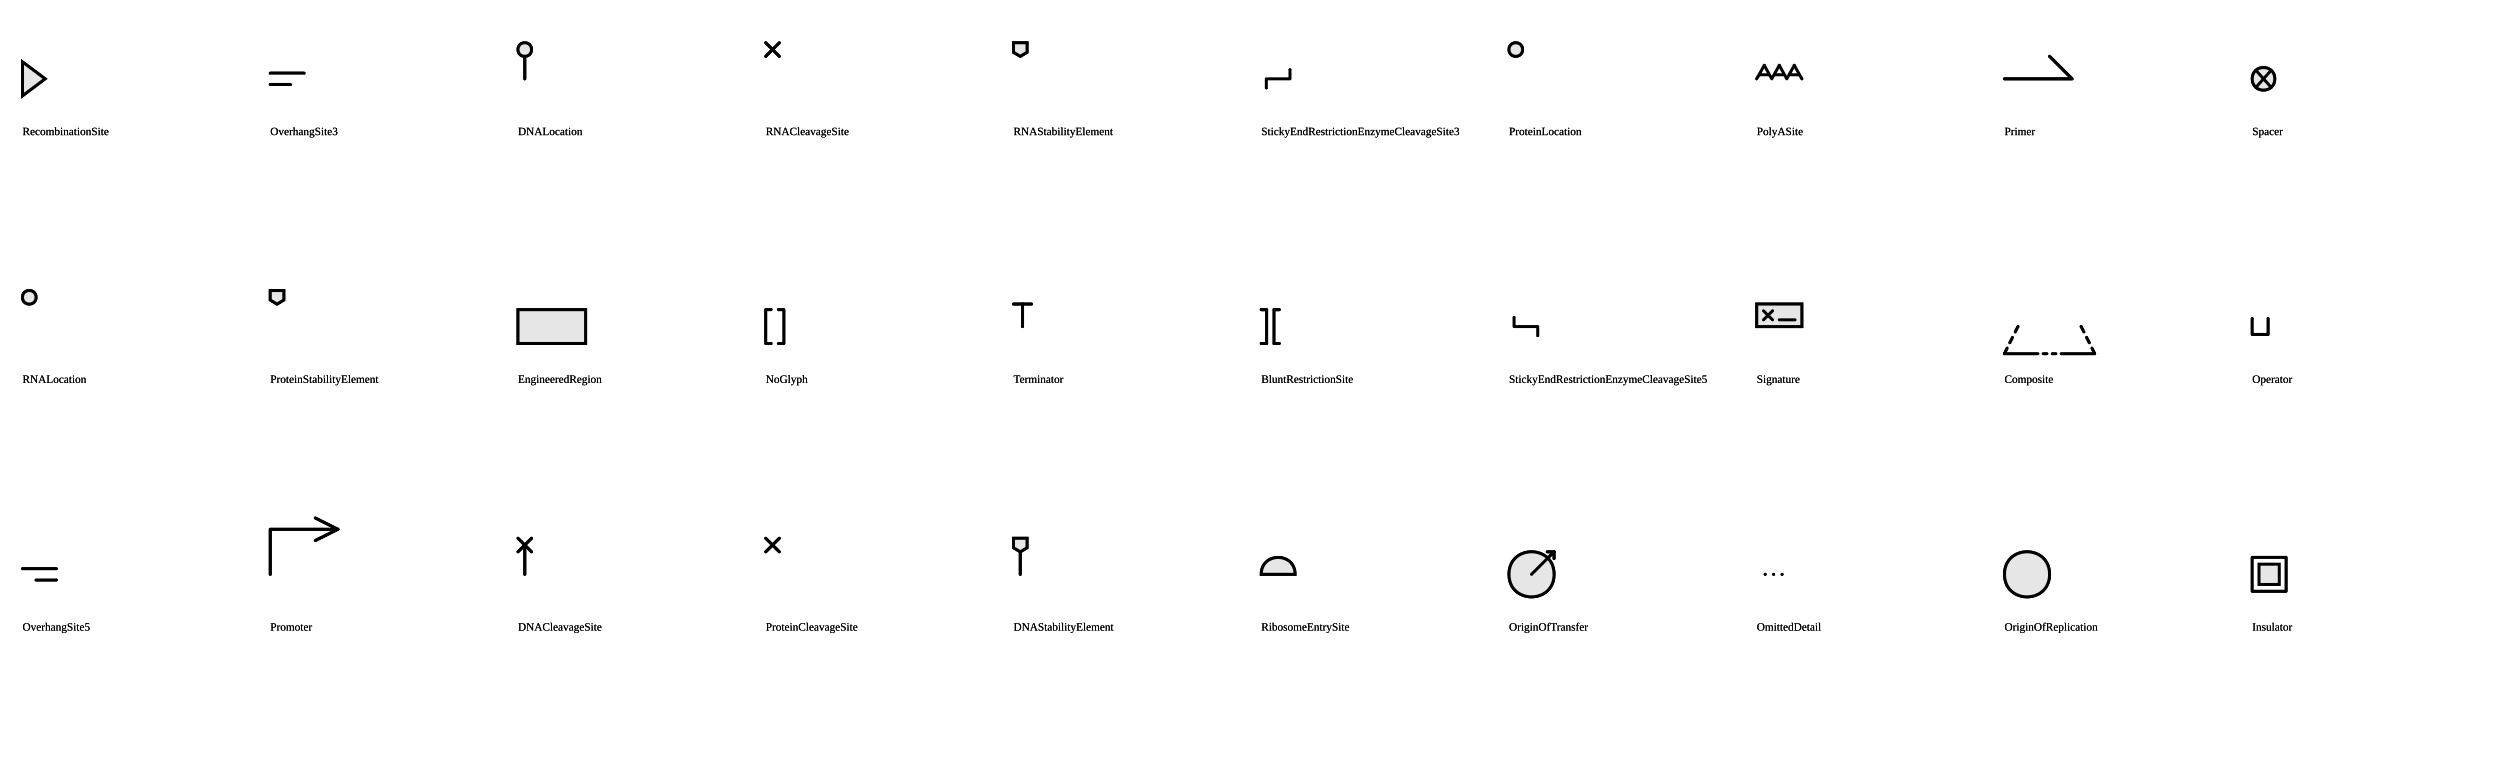
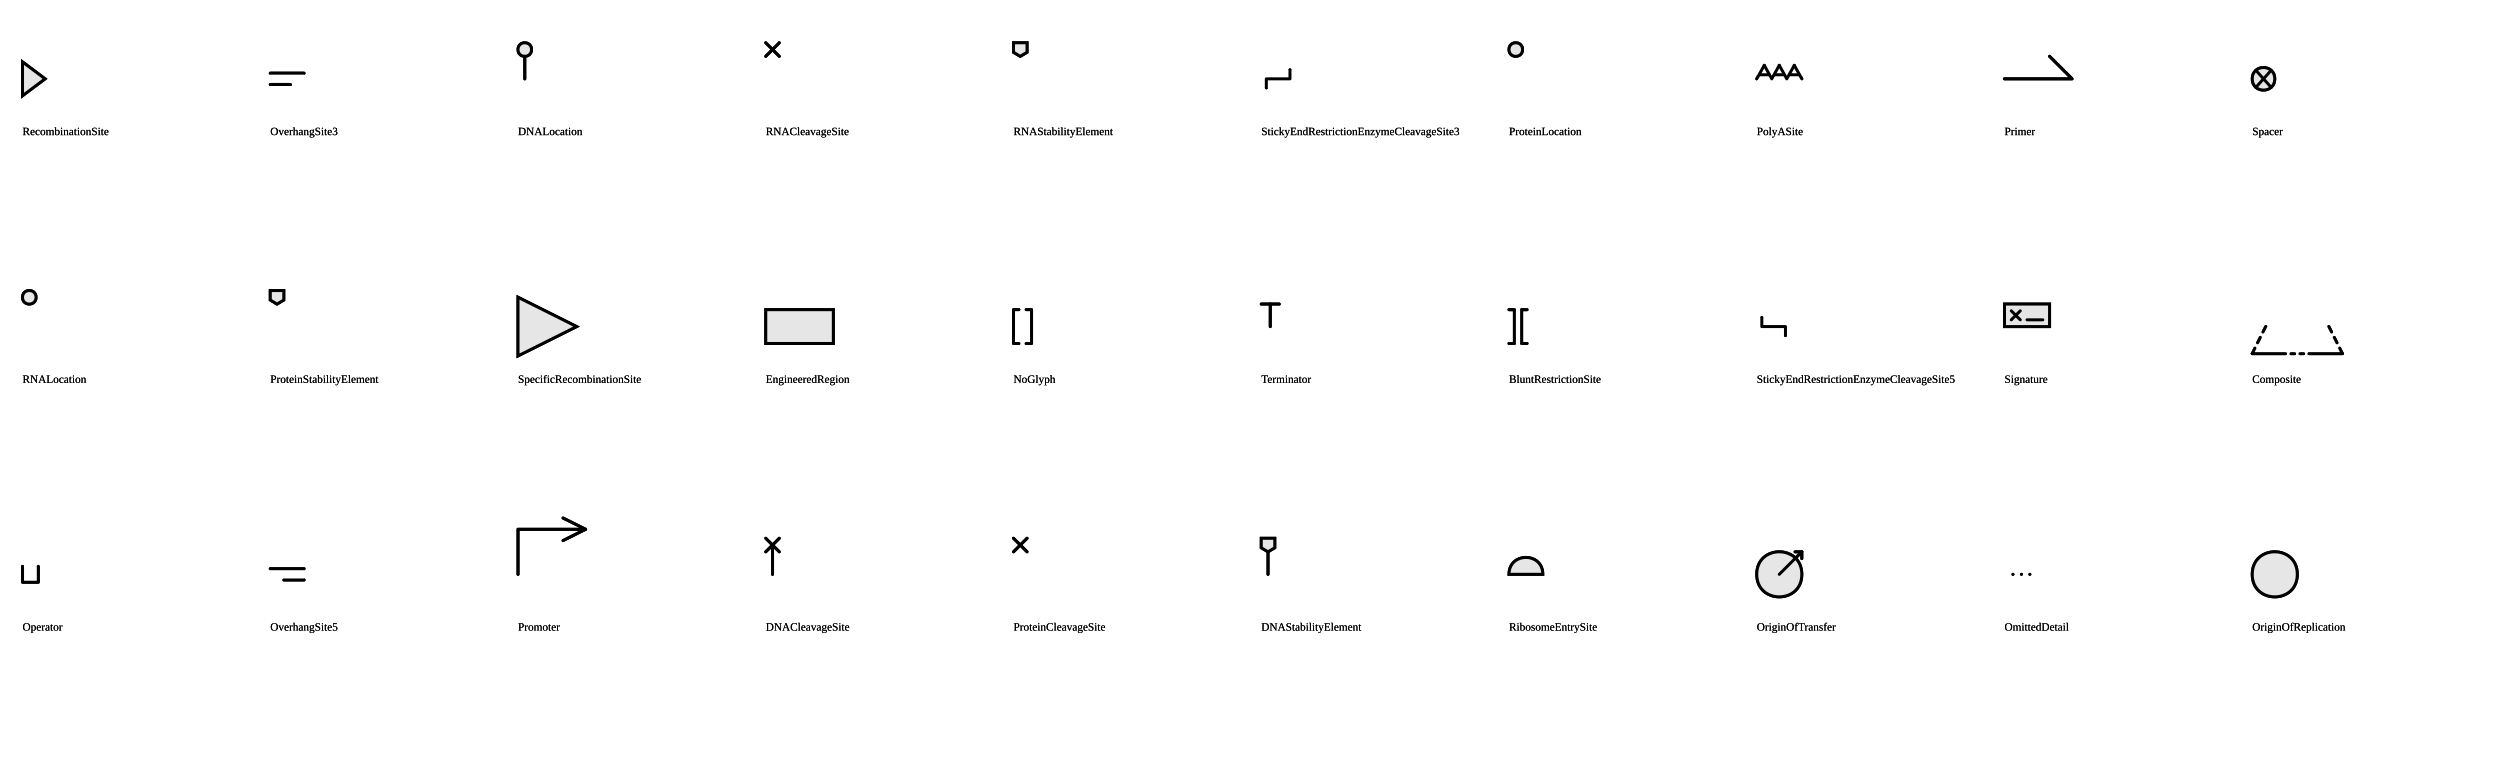
<svg xmlns="http://www.w3.org/2000/svg" width="1110" height="340">
  <g transform="translate(10, 10)" id="RecombinationSite">
    <text font-size="5" y="50.0">RecombinationSite</text>
    <g transform="translate(0,25)">
      <path class="filled-path" id="recombination-site" d="M0,-7.5 L10,0 0,7.5 Z" style="fill:rgb(230,230,230);fill-rule:nonzero;stroke:black;stroke-width:1pt;stroke-linejoin:miter;stroke-linecap:butt" />
    </g>
  </g>
  <g transform="translate(10, 10)" id="RecombinationSite">
    <text font-size="5" y="50.0">RecombinationSite</text>
    <g transform="translate(0,25)">
      <path class="filled-path" id="recombination-site" d="M0,-7.5 L10,0 0,7.5 Z" style="fill:rgb(230,230,230);fill-rule:nonzero;stroke:black;stroke-width:1pt;stroke-linejoin:miter;stroke-linecap:butt" />
    </g>
  </g>
  <g transform="translate(120, 10)" id="OverhangSite3">
    <text font-size="5" y="50.0">OverhangSite3</text>
    <g transform="translate(0,25)">
      <path class="filled-background-path" id="overhang_site-background" d="M0,-2.5 L15,-2.5 L15,2.5 L0,2.5 Z" style="fill:rgb(255,255,255);fill-rule:nonzero;stroke:none" />
      <path class="unfilled-path" id="overhang_site-path1" d="M0,2.5 L9,2.5" style="fill:none;stroke:black;stroke-width:1pt;stroke-linejoin:round;stroke-linecap:round" />
      <path class="unfilled-path" id="overhang_site-path1" d="M0,-2.5 L15,-2.5" style="fill:none;stroke:black;stroke-width:1pt;stroke-linejoin:round;stroke-linecap:round" />
    </g>
  </g>
  <g transform="translate(120, 10)" id="OverhangSite3">
    <text font-size="5" y="50.0">OverhangSite3</text>
    <g transform="translate(0,25)">
      <path class="filled-background-path" id="overhang_site-background" d="M0,-2.5 L15,-2.5 L15,2.5 L0,2.5 Z" style="fill:rgb(255,255,255);fill-rule:nonzero;stroke:none" />
      <path class="unfilled-path" id="overhang_site-path1" d="M0,2.5 L9,2.5" style="fill:none;stroke:black;stroke-width:1pt;stroke-linejoin:round;stroke-linecap:round" />
      <path class="unfilled-path" id="overhang_site-path1" d="M0,-2.5 L15,-2.5" style="fill:none;stroke:black;stroke-width:1pt;stroke-linejoin:round;stroke-linecap:round" />
    </g>
  </g>
  <g transform="translate(230, 10)" id="DNALocation">
    <text font-size="5" y="50.0">DNALocation</text>
    <g transform="translate(0,25)">
      <path class="filled-path" id="location-top-path" d="M0,-13 C0,-17 6,-17 6,-13 C6,-9 0,-9 0,-13 Z" style="fill:rgb(230,230,230);fill-rule:nonzero;stroke:black;stroke-width:1pt;stroke-linejoin:miter;stroke-linecap:butt" />
      <path class="unfilled-path" id="location-stem-path" d="M3,0 L3,-10" style="fill:none;stroke:black;stroke-width:1pt;stroke-linejoin:round;stroke-linecap:round" />
    </g>
  </g>
  <g transform="translate(230, 10)" id="DNALocation">
    <text font-size="5" y="50.0">DNALocation</text>
    <g transform="translate(0,25)">
      <path class="filled-path" id="location-top-path" d="M0,-13 C0,-17 6,-17 6,-13 C6,-9 0,-9 0,-13 Z" style="fill:rgb(230,230,230);fill-rule:nonzero;stroke:black;stroke-width:1pt;stroke-linejoin:miter;stroke-linecap:butt" />
      <path class="unfilled-path" id="location-stem-path" d="M3,0 L3,-10" style="fill:none;stroke:black;stroke-width:1pt;stroke-linejoin:round;stroke-linecap:round" />
    </g>
  </g>
  <g transform="translate(340, 10)" id="RNACleavageSite">
    <text font-size="5" y="50.0">RNACleavageSite</text>
    <g transform="translate(0,25)">
      <path id="location-stem-path-1" style="fill:none;stroke:#000000;stroke-width:2;stroke-linecap:round;stroke-linejoin:round;stroke-miterlimit:4;stroke-dasharray:none" class="unfilled-path" d="m 3, -26/3 c 13/6,-13/6 -13/6,-13/6 0,-13/3" />
      <path id="location-stem-path-2" class="unfilled-path" style="fill:none;stroke:#000000;stroke-width:2;stroke-linecap:round;stroke-linejoin:round;stroke-miterlimit:4;stroke-dasharray:none" d="m 3, 0 c 13/6,-13/6 -13/6,-13/6 0,-13/3" />
      <path class="unfilled-path" id="location-top-path" d="M0,-10 L6,-16" style="fill:none;stroke:black;stroke-width:1pt;stroke-linejoin:round;stroke-linecap:round" />
      <path id="location-stem-path-2" class="unfilled-path" style="fill:none;stroke:#000000;stroke-width:2;stroke-linecap:round;stroke-linejoin:round;stroke-miterlimit:4;stroke-dasharray:none" d="m 3, -13/3 c 13/6,-13/6 -13/6,-13/6 0,-13/3" />
      <path class="unfilled-path" id="location-top-path" d="M0,-16 L6,-10" style="fill:none;stroke:black;stroke-width:1pt;stroke-linejoin:round;stroke-linecap:round" />
    </g>
  </g>
  <g transform="translate(340, 10)" id="RNACleavageSite">
    <text font-size="5" y="50.0">RNACleavageSite</text>
    <g transform="translate(0,25)">
      <path id="location-stem-path-1" style="fill:none;stroke:#000000;stroke-width:2;stroke-linecap:round;stroke-linejoin:round;stroke-miterlimit:4;stroke-dasharray:none" class="unfilled-path" d="m 3, -26/3 c 13/6,-13/6 -13/6,-13/6 0,-13/3" />
      <path id="location-stem-path-2" class="unfilled-path" style="fill:none;stroke:#000000;stroke-width:2;stroke-linecap:round;stroke-linejoin:round;stroke-miterlimit:4;stroke-dasharray:none" d="m 3, 0 c 13/6,-13/6 -13/6,-13/6 0,-13/3" />
      <path class="unfilled-path" id="location-top-path" d="M0,-10 L6,-16" style="fill:none;stroke:black;stroke-width:1pt;stroke-linejoin:round;stroke-linecap:round" />
      <path id="location-stem-path-2" class="unfilled-path" style="fill:none;stroke:#000000;stroke-width:2;stroke-linecap:round;stroke-linejoin:round;stroke-miterlimit:4;stroke-dasharray:none" d="m 3, -13/3 c 13/6,-13/6 -13/6,-13/6 0,-13/3" />
      <path class="unfilled-path" id="location-top-path" d="M0,-16 L6,-10" style="fill:none;stroke:black;stroke-width:1pt;stroke-linejoin:round;stroke-linecap:round" />
    </g>
  </g>
  <g transform="translate(450, 10)" id="RNAStabilityElement">
    <text font-size="5" y="50.0">RNAStabilityElement</text>
    <g transform="translate(0,25)">
      <path style="fill:none;stroke:#000000;stroke-width:2;stroke-linecap:round;stroke-linejoin:round;stroke-miterlimit:4;stroke-dasharray:none" class="unfilled-path" d="m 3, -26/3 c 13/6,-13/6 -13/6,-13/6 0,-13/3" />
      <path class="unfilled-path" style="fill:none;stroke:#000000;stroke-width:2;stroke-linecap:round;stroke-linejoin:round;stroke-miterlimit:4;stroke-dasharray:none" d="m 3, 0 c 13/6,-13/6 -13/6,-13/6 0,-13/3" />
      <path class="unfilled-path" style="fill:none;stroke:#000000;stroke-width:2;stroke-linecap:round;stroke-linejoin:round;stroke-miterlimit:4;stroke-dasharray:none" d="m 3, -13/3 c 13/6,-13/6 -13/6,-13/6 0,-13/3" />
      <path class="filled-path" id="location-top-path" d="M0,-16 L6,-16 L6,-11.8 L3,-10 L0,-11.8 Z" style="fill:rgb(230,230,230);fill-rule:nonzero;stroke:black;stroke-width:1pt;stroke-linejoin:miter;stroke-linecap:butt" />
    </g>
  </g>
  <g transform="translate(450, 10)" id="RNAStabilityElement">
    <text font-size="5" y="50.0">RNAStabilityElement</text>
    <g transform="translate(0,25)">
      <path style="fill:none;stroke:#000000;stroke-width:2;stroke-linecap:round;stroke-linejoin:round;stroke-miterlimit:4;stroke-dasharray:none" class="unfilled-path" d="m 3, -26/3 c 13/6,-13/6 -13/6,-13/6 0,-13/3" />
      <path class="unfilled-path" style="fill:none;stroke:#000000;stroke-width:2;stroke-linecap:round;stroke-linejoin:round;stroke-miterlimit:4;stroke-dasharray:none" d="m 3, 0 c 13/6,-13/6 -13/6,-13/6 0,-13/3" />
      <path class="unfilled-path" style="fill:none;stroke:#000000;stroke-width:2;stroke-linecap:round;stroke-linejoin:round;stroke-miterlimit:4;stroke-dasharray:none" d="m 3, -13/3 c 13/6,-13/6 -13/6,-13/6 0,-13/3" />
      <path class="filled-path" id="location-top-path" d="M0,-16 L6,-16 L6,-11.8 L3,-10 L0,-11.8 Z" style="fill:rgb(230,230,230);fill-rule:nonzero;stroke:black;stroke-width:1pt;stroke-linejoin:miter;stroke-linecap:butt" />
    </g>
  </g>
  <g transform="translate(560, 10)" id="StickyEndRestrictionEnzymeCleavageSite3">
    <text font-size="5" y="50.0">StickyEndRestrictionEnzymeCleavageSite3</text>
    <g transform="translate(0,25)">
      <path class="filled-background-path" id="sticky-restriction-site-background" d="M0,-4 L15,-4 L15,4 L0,4 Z" style="fill:rgb(255,255,255);fill-rule:nonzero;stroke:none" />
      <path class="unfilled-path" id="sticky-restriction-site-path" d="M2.25,4 L2.25,0 L12.75,0 L12.75,-4" style="fill:none;stroke:black;stroke-width:1pt;stroke-linejoin:round;stroke-linecap:round" />
    </g>
  </g>
  <g transform="translate(560, 10)" id="StickyEndRestrictionEnzymeCleavageSite3">
    <text font-size="5" y="50.0">StickyEndRestrictionEnzymeCleavageSite3</text>
    <g transform="translate(0,25)">
      <path class="filled-background-path" id="sticky-restriction-site-background" d="M0,-4 L15,-4 L15,4 L0,4 Z" style="fill:rgb(255,255,255);fill-rule:nonzero;stroke:none" />
      <path class="unfilled-path" id="sticky-restriction-site-path" d="M2.25,4 L2.25,0 L12.75,0 L12.75,-4" style="fill:none;stroke:black;stroke-width:1pt;stroke-linejoin:round;stroke-linecap:round" />
    </g>
  </g>
  <g transform="translate(670, 10)" id="ProteinLocation">
    <text font-size="5" y="50.0">ProteinLocation</text>
    <g transform="translate(0,25)">
      <path class="unfilled-path" id="location-stem-path" style="opacity:1;fill:none;fill-opacity:1;stroke:black;stroke-width:2;stroke-linecap:round;stroke-linejoin:round;stroke-miterlimit:4;stroke-dasharray:none;stroke-dashoffset:0;stroke-opacity:1" d="m 3,-13 c 3,-2 3,19/3 -0,13/3 3,-2 3,19/3 0,13/3 3,-2 3,19/3 -0,13/3" />
      <path class="filled-path" id="location-top-path" d="M0,-13 C0,-17 6,-17 6,-13 C6,-9 0,-9 0,-13 Z" style="fill:rgb(230,230,230);fill-rule:nonzero;stroke:black;stroke-width:1pt;stroke-linejoin:miter;stroke-linecap:butt" />
    </g>
  </g>
  <g transform="translate(670, 10)" id="ProteinLocation">
    <text font-size="5" y="50.0">ProteinLocation</text>
    <g transform="translate(0,25)">
      <path class="unfilled-path" id="location-stem-path" style="opacity:1;fill:none;fill-opacity:1;stroke:black;stroke-width:2;stroke-linecap:round;stroke-linejoin:round;stroke-miterlimit:4;stroke-dasharray:none;stroke-dashoffset:0;stroke-opacity:1" d="m 3,-13 c 3,-2 3,19/3 -0,13/3 3,-2 3,19/3 0,13/3 3,-2 3,19/3 -0,13/3" />
      <path class="filled-path" id="location-top-path" d="M0,-13 C0,-17 6,-17 6,-13 C6,-9 0,-9 0,-13 Z" style="fill:rgb(230,230,230);fill-rule:nonzero;stroke:black;stroke-width:1pt;stroke-linejoin:miter;stroke-linecap:butt" />
    </g>
  </g>
  <g transform="translate(780, 10)" id="PolyASite">
    <text font-size="5" y="50.0">PolyASite</text>
    <g transform="translate(0,25)">
      <path class="filled-background-path" id="poly-a-site-background" d="M0,-6 L20,-6 L20,6 L0,6 Z" style="fill:rgb(255,255,255);fill-rule:nonzero;stroke:none" />
      <path class="unfilled-path" id="poly-a-site-path2" d="M1.167,-1.8 L5.5,-1.8" style="fill:none;stroke:black;stroke-width:1pt;stroke-linejoin:round;stroke-linecap:round" />
      <path class="unfilled-path" id="poly-a-site-path3" d="M14.5,-1.8 L18.833,-1.8" style="fill:none;stroke:black;stroke-width:1pt;stroke-linejoin:round;stroke-linecap:round" />
      <path class="unfilled-path" id="poly-a-site-path1" d="M0,0 L3.333,-6 L6.667,0 L10,-6 L13.333,0 L16.667,-6 L20,0" style="fill:none;stroke:black;stroke-width:1pt;stroke-linejoin:round;stroke-linecap:round" />
      <path class="unfilled-path" id="poly-a-site-path3" d="M7.833,-1.8 L12.167,-1.8" style="fill:none;stroke:black;stroke-width:1pt;stroke-linejoin:round;stroke-linecap:round" />
    </g>
  </g>
  <g transform="translate(780, 10)" id="PolyASite">
    <text font-size="5" y="50.0">PolyASite</text>
    <g transform="translate(0,25)">
      <path class="filled-background-path" id="poly-a-site-background" d="M0,-6 L20,-6 L20,6 L0,6 Z" style="fill:rgb(255,255,255);fill-rule:nonzero;stroke:none" />
      <path class="unfilled-path" id="poly-a-site-path2" d="M1.167,-1.8 L5.5,-1.8" style="fill:none;stroke:black;stroke-width:1pt;stroke-linejoin:round;stroke-linecap:round" />
      <path class="unfilled-path" id="poly-a-site-path3" d="M14.5,-1.8 L18.833,-1.8" style="fill:none;stroke:black;stroke-width:1pt;stroke-linejoin:round;stroke-linecap:round" />
      <path class="unfilled-path" id="poly-a-site-path1" d="M0,0 L3.333,-6 L6.667,0 L10,-6 L13.333,0 L16.667,-6 L20,0" style="fill:none;stroke:black;stroke-width:1pt;stroke-linejoin:round;stroke-linecap:round" />
      <path class="unfilled-path" id="poly-a-site-path3" d="M7.833,-1.8 L12.167,-1.8" style="fill:none;stroke:black;stroke-width:1pt;stroke-linejoin:round;stroke-linecap:round" />
    </g>
  </g>
  <g transform="translate(890, 10)" id="Primer">
    <text font-size="5" y="50.0">Primer</text>
    <g transform="translate(0,25)">
      <path class="unfilled-path" id="primer-binding-site" d="M0,0 L30,0 L20,-10" style="fill:none;stroke:black;stroke-width:1pt;stroke-linejoin:round;stroke-linecap:round" />
    </g>
  </g>
  <g transform="translate(890, 10)" id="Primer">
    <text font-size="5" y="50.0">Primer</text>
    <g transform="translate(0,25)">
      <path class="unfilled-path" id="primer-binding-site" d="M0,0 L30,0 L20,-10" style="fill:none;stroke:black;stroke-width:1pt;stroke-linejoin:round;stroke-linecap:round" />
    </g>
  </g>
  <g transform="translate(1000, 10)" id="Spacer">
    <text font-size="5" y="50.0">Spacer</text>
    <g transform="translate(0,25)">
      <path class="filled-path" id="spacer-circle-path" d="M0,0 C0,-6.667 10,-6.667 10,0 C10,6.667 0,6.667 0,0 Z" style="fill:rgb(230,230,230);fill-rule:nonzero;stroke:black;stroke-width:1pt;stroke-linejoin:miter;stroke-linecap:butt" />
      <path class="unfilled-path" id="spacer-cross2-path" d="M8.335,3.726 L1.665,-3.726" style="fill:none;stroke:black;stroke-width:1pt;stroke-linejoin:round;stroke-linecap:round" />
      <path class="unfilled-path" id="spacer-cross1-path" d="M8.335,-3.726 L1.665,3.726" style="fill:none;stroke:black;stroke-width:1pt;stroke-linejoin:round;stroke-linecap:round" />
    </g>
  </g>
  <g transform="translate(1000, 10)" id="Spacer">
    <text font-size="5" y="50.0">Spacer</text>
    <g transform="translate(0,25)">
      <path class="filled-path" id="spacer-circle-path" d="M0,0 C0,-6.667 10,-6.667 10,0 C10,6.667 0,6.667 0,0 Z" style="fill:rgb(230,230,230);fill-rule:nonzero;stroke:black;stroke-width:1pt;stroke-linejoin:miter;stroke-linecap:butt" />
      <path class="unfilled-path" id="spacer-cross2-path" d="M8.335,3.726 L1.665,-3.726" style="fill:none;stroke:black;stroke-width:1pt;stroke-linejoin:round;stroke-linecap:round" />
      <path class="unfilled-path" id="spacer-cross1-path" d="M8.335,-3.726 L1.665,3.726" style="fill:none;stroke:black;stroke-width:1pt;stroke-linejoin:round;stroke-linecap:round" />
    </g>
  </g>
  <g transform="translate(10, 120)" id="RNALocation">
    <text font-size="5" y="50.0">RNALocation</text>
    <g transform="translate(0,25)">
      <path style="fill:none;stroke:#000000;stroke-width:2;stroke-linecap:round;stroke-linejoin:round;stroke-miterlimit:4;stroke-dasharray:none" class="unfilled-path" d="m 3, -26/3 c 13/6,-13/6 -13/6,-13/6 0,-13/3" />
      <path class="unfilled-path" style="fill:none;stroke:#000000;stroke-width:2;stroke-linecap:round;stroke-linejoin:round;stroke-miterlimit:4;stroke-dasharray:none" d="m 3, 0 c 13/6,-13/6 -13/6,-13/6 0,-13/3" />
      <path class="unfilled-path" style="fill:none;stroke:#000000;stroke-width:2;stroke-linecap:round;stroke-linejoin:round;stroke-miterlimit:4;stroke-dasharray:none" d="m 3, -13/3 c 13/6,-13/6 -13/6,-13/6 0,-13/3" />
      <path class="filled-path" id="location-top-path" d="M0,-13 C0,-17 6,-17 6,-13 C6,-9 0,-9 0,-13 Z" style="fill:rgb(230,230,230);fill-rule:nonzero;stroke:black;stroke-width:1pt;stroke-linejoin:miter;stroke-linecap:butt" />
    </g>
  </g>
  <g transform="translate(10, 120)" id="RNALocation">
    <text font-size="5" y="50.0">RNALocation</text>
    <g transform="translate(0,25)">
      <path style="fill:none;stroke:#000000;stroke-width:2;stroke-linecap:round;stroke-linejoin:round;stroke-miterlimit:4;stroke-dasharray:none" class="unfilled-path" d="m 3, -26/3 c 13/6,-13/6 -13/6,-13/6 0,-13/3" />
      <path class="unfilled-path" style="fill:none;stroke:#000000;stroke-width:2;stroke-linecap:round;stroke-linejoin:round;stroke-miterlimit:4;stroke-dasharray:none" d="m 3, 0 c 13/6,-13/6 -13/6,-13/6 0,-13/3" />
      <path class="unfilled-path" style="fill:none;stroke:#000000;stroke-width:2;stroke-linecap:round;stroke-linejoin:round;stroke-miterlimit:4;stroke-dasharray:none" d="m 3, -13/3 c 13/6,-13/6 -13/6,-13/6 0,-13/3" />
      <path class="filled-path" id="location-top-path" d="M0,-13 C0,-17 6,-17 6,-13 C6,-9 0,-9 0,-13 Z" style="fill:rgb(230,230,230);fill-rule:nonzero;stroke:black;stroke-width:1pt;stroke-linejoin:miter;stroke-linecap:butt" />
    </g>
  </g>
  <g transform="translate(120, 120)" id="ProteinStabilityElement">
    <text font-size="5" y="50.0">ProteinStabilityElement</text>
    <g transform="translate(0,25)">
      <path class="unfilled-path" id="location-stem-path" style="opacity:1;fill:none;fill-opacity:1;stroke:black;stroke-width:2;stroke-linecap:round;stroke-linejoin:round;stroke-miterlimit:4;stroke-dasharray:none;stroke-dashoffset:0;stroke-opacity:1" d="m 3,-13 c 3,-2 3,19/3 -0,13/3 3,-2 3,19/3 0,13/3 3,-2 3,19/3 -0,13/3" />
      <path class="filled-path" id="location-top-path" d="M0,-16 L6,-16 L6,-11.8 L3,-10 L0,-11.8 Z" style="fill:rgb(230,230,230);fill-rule:nonzero;stroke:black;stroke-width:1pt;stroke-linejoin:miter;stroke-linecap:butt" />
    </g>
  </g>
  <g transform="translate(120, 120)" id="ProteinStabilityElement">
    <text font-size="5" y="50.0">ProteinStabilityElement</text>
    <g transform="translate(0,25)">
      <path class="unfilled-path" id="location-stem-path" style="opacity:1;fill:none;fill-opacity:1;stroke:black;stroke-width:2;stroke-linecap:round;stroke-linejoin:round;stroke-miterlimit:4;stroke-dasharray:none;stroke-dashoffset:0;stroke-opacity:1" d="m 3,-13 c 3,-2 3,19/3 -0,13/3 3,-2 3,19/3 0,13/3 3,-2 3,19/3 -0,13/3" />
      <path class="filled-path" id="location-top-path" d="M0,-16 L6,-16 L6,-11.8 L3,-10 L0,-11.8 Z" style="fill:rgb(230,230,230);fill-rule:nonzero;stroke:black;stroke-width:1pt;stroke-linejoin:miter;stroke-linecap:butt" />
    </g>
  </g>
-   <g transform="translate(230, 120)" id="EngineeredRegion">
+   <g transform="translate(230, 120)" id="SpecificRecombinationSite">
+     <text font-size="5" y="50.0">SpecificRecombinationSite</text>
+     <g transform="translate(0,25)">
+       <path class="filled-path" id="cds" style="fill:rgb(230,230,230);fill-rule:nonzero;stroke:black;stroke-width:1pt;stroke-linejoin:miter;stroke-linecap:butt" d="M0,0  L0,13  L26,0  L0,-13  Z" />
+     </g>
+   </g>
+   <g transform="translate(230, 120)" id="SpecificRecombinationSite">
+     <text font-size="5" y="50.0">SpecificRecombinationSite</text>
+     <g transform="translate(0,25)">
+       <path class="filled-path" id="cds" style="fill:rgb(230,230,230);fill-rule:nonzero;stroke:black;stroke-width:1pt;stroke-linejoin:miter;stroke-linecap:butt" d="M0,0  L0,13  L26,0  L0,-13  Z" />
+     </g>
+   </g>
+   <g transform="translate(340, 120)" id="EngineeredRegion">
    <text font-size="5" y="50.0">EngineeredRegion</text>
    <g transform="translate(0,25)">
      <path class="filled-path" id="engineered-region-path" d="M0,-7.5 L30,-7.5 L30,7.5 0,7.5 Z" style="fill:rgb(230,230,230);fill-rule:nonzero;stroke:black;stroke-width:1pt;stroke-linejoin:miter;stroke-linecap:butt" />
    </g>
  </g>
-   <g transform="translate(230, 120)" id="EngineeredRegion">
+   <g transform="translate(340, 120)" id="EngineeredRegion">
    <text font-size="5" y="50.0">EngineeredRegion</text>
    <g transform="translate(0,25)">
      <path class="filled-path" id="engineered-region-path" d="M0,-7.5 L30,-7.5 L30,7.5 0,7.5 Z" style="fill:rgb(230,230,230);fill-rule:nonzero;stroke:black;stroke-width:1pt;stroke-linejoin:miter;stroke-linecap:butt" />
    </g>
  </g>
-   <g transform="translate(340, 120)" id="NoGlyph">
+   <g transform="translate(450, 120)" id="NoGlyph">
    <text font-size="5" y="50.0">NoGlyph</text>
    <g transform="translate(0,25)">
      <path class="filled-background-path" id="operator-background" d="M0,-7.5 L8,-7.5 L8,7.5 L0,7.5 Z" style="fill:rgb(255,255,255);fill-rule:nonzero;stroke:none" />
      <path class="unfilled-path" id="no-glyph-path1" d="M5.6,-7.5 L8,-7.5 L8,7.5 L5.6,7.5" style="fill:none;stroke:black;stroke-width:1pt;stroke-linejoin:round;stroke-linecap:round" />
      <path class="unfilled-path" id="no-glyph-path1" d="M2.4,-7.5 L0,-7.5 L0,7.5 L2.4,7.5" style="fill:none;stroke:black;stroke-width:1pt;stroke-linejoin:round;stroke-linecap:round" />
    </g>
  </g>
-   <g transform="translate(340, 120)" id="NoGlyph">
+   <g transform="translate(450, 120)" id="NoGlyph">
    <text font-size="5" y="50.0">NoGlyph</text>
    <g transform="translate(0,25)">
      <path class="filled-background-path" id="operator-background" d="M0,-7.5 L8,-7.5 L8,7.5 L0,7.5 Z" style="fill:rgb(255,255,255);fill-rule:nonzero;stroke:none" />
      <path class="unfilled-path" id="no-glyph-path1" d="M5.6,-7.5 L8,-7.5 L8,7.5 L5.6,7.5" style="fill:none;stroke:black;stroke-width:1pt;stroke-linejoin:round;stroke-linecap:round" />
      <path class="unfilled-path" id="no-glyph-path1" d="M2.4,-7.5 L0,-7.5 L0,7.5 L2.4,7.5" style="fill:none;stroke:black;stroke-width:1pt;stroke-linejoin:round;stroke-linecap:round" />
    </g>
  </g>
-   <g transform="translate(450, 120)" id="Terminator">
+   <g transform="translate(560, 120)" id="Terminator">
    <text font-size="5" y="50.0">Terminator</text>
    <g transform="translate(0,25)">
      <path class="unfilled-path" id="terminator-body" d="M4,0 L4,-10" style="fill:none;stroke:black;stroke-width:1pt;stroke-linejoin:round;stroke-linecap:round" />
      <path class="unfilled-path" id="terminator-head" d="M0,-10 L8,-10" style="fill:none;stroke:black;stroke-width:1pt;stroke-linejoin:round;stroke-linecap:round" />
    </g>
  </g>
-   <g transform="translate(450, 120)" id="Terminator">
+   <g transform="translate(560, 120)" id="Terminator">
    <text font-size="5" y="50.0">Terminator</text>
    <g transform="translate(0,25)">
      <path class="unfilled-path" id="terminator-body" d="M4,0 L4,-10" style="fill:none;stroke:black;stroke-width:1pt;stroke-linejoin:round;stroke-linecap:round" />
      <path class="unfilled-path" id="terminator-head" d="M0,-10 L8,-10" style="fill:none;stroke:black;stroke-width:1pt;stroke-linejoin:round;stroke-linecap:round" />
    </g>
  </g>
-   <g transform="translate(560, 120)" id="BluntRestrictionSite">
+   <g transform="translate(670, 120)" id="BluntRestrictionSite">
    <text font-size="5" y="50.0">BluntRestrictionSite</text>
    <g transform="translate(0,25)">
      <path class="filled-background-path" id="blunt-restriction-site-background" d="M2.4,-7.5 L5.6,-7.5 L5.6,7.5 L2.4,7.5 Z" style="fill:rgb(255,255,255);fill-rule:nonzero;stroke:none" />
      <path class="unfilled-path" id="blunt-restriction-site-path1" d="M8,-7.5 L5.6,-7.5 L5.6,7.5 L8,7.5" style="fill:none;stroke:black;stroke-width:1pt;stroke-linejoin:round;stroke-linecap:round" />
      <path class="unfilled-path" id="blunt-restriction-site-path1" d="M0,-7.5 L2.4,-7.5 L2.4,7.5 L0,7.5" style="fill:none;stroke:black;stroke-width:1pt;stroke-linejoin:round;stroke-linecap:round" />
    </g>
  </g>
-   <g transform="translate(560, 120)" id="BluntRestrictionSite">
+   <g transform="translate(670, 120)" id="BluntRestrictionSite">
    <text font-size="5" y="50.0">BluntRestrictionSite</text>
    <g transform="translate(0,25)">
      <path class="filled-background-path" id="blunt-restriction-site-background" d="M2.4,-7.5 L5.6,-7.5 L5.6,7.5 L2.4,7.5 Z" style="fill:rgb(255,255,255);fill-rule:nonzero;stroke:none" />
      <path class="unfilled-path" id="blunt-restriction-site-path1" d="M8,-7.5 L5.6,-7.5 L5.6,7.5 L8,7.5" style="fill:none;stroke:black;stroke-width:1pt;stroke-linejoin:round;stroke-linecap:round" />
      <path class="unfilled-path" id="blunt-restriction-site-path1" d="M0,-7.5 L2.4,-7.5 L2.4,7.5 L0,7.5" style="fill:none;stroke:black;stroke-width:1pt;stroke-linejoin:round;stroke-linecap:round" />
    </g>
  </g>
-   <g transform="translate(670, 120)" id="StickyEndRestrictionEnzymeCleavageSite5">
+   <g transform="translate(780, 120)" id="StickyEndRestrictionEnzymeCleavageSite5">
    <text font-size="5" y="50.0">StickyEndRestrictionEnzymeCleavageSite5</text>
    <g transform="translate(0,25)">
      <path class="filled-background-path" id="sticky-restriction-site-background" d="M0,-4 L15,-4 L15,4 L0,4 Z" style="fill:rgb(255,255,255);fill-rule:nonzero;stroke:none" />
      <path class="unfilled-path" id="sticky-restriction-site-path" d="M2.25,-4 L2.25,0 L12.75,0 L12.75,4" style="fill:none;stroke:black;stroke-width:1pt;stroke-linejoin:round;stroke-linecap:round" />
    </g>
  </g>
-   <g transform="translate(670, 120)" id="StickyEndRestrictionEnzymeCleavageSite5">
+   <g transform="translate(780, 120)" id="StickyEndRestrictionEnzymeCleavageSite5">
    <text font-size="5" y="50.0">StickyEndRestrictionEnzymeCleavageSite5</text>
    <g transform="translate(0,25)">
      <path class="filled-background-path" id="sticky-restriction-site-background" d="M0,-4 L15,-4 L15,4 L0,4 Z" style="fill:rgb(255,255,255);fill-rule:nonzero;stroke:none" />
      <path class="unfilled-path" id="sticky-restriction-site-path" d="M2.25,-4 L2.25,0 L12.75,0 L12.75,4" style="fill:none;stroke:black;stroke-width:1pt;stroke-linejoin:round;stroke-linecap:round" />
    </g>
  </g>
-   <g transform="translate(780, 120)" id="Signature">
+   <g transform="translate(890, 120)" id="Signature">
    <text font-size="5" y="50.0">Signature</text>
    <g transform="translate(0,25)">
      <path class="filled-path" id="signature-box-path" d="M0,-10 L20,-10 L20,0 0,0 Z" style="fill:rgb(230,230,230);fill-rule:nonzero;stroke:black;stroke-width:1pt;stroke-linejoin:miter;stroke-linecap:butt" />
      <path class="unfilled-path" id="signature-cross-path2" d="M3,-3 L7,-7" style="fill:none;stroke:black;stroke-width:1pt;stroke-linejoin:round;stroke-linecap:round" />
      <path class="unfilled-path" id="signature-cross-path1" d="M3,-7 L7,-3" style="fill:none;stroke:black;stroke-width:1pt;stroke-linejoin:round;stroke-linecap:round" />
      <path class="unfilled-path" id="signature-line-path" d="M10,-3 L17,-3" style="fill:none;stroke:black;stroke-width:1pt;stroke-linejoin:round;stroke-linecap:round" />
    </g>
  </g>
-   <g transform="translate(780, 120)" id="Signature">
+   <g transform="translate(890, 120)" id="Signature">
    <text font-size="5" y="50.0">Signature</text>
    <g transform="translate(0,25)">
      <path class="filled-path" id="signature-box-path" d="M0,-10 L20,-10 L20,0 0,0 Z" style="fill:rgb(230,230,230);fill-rule:nonzero;stroke:black;stroke-width:1pt;stroke-linejoin:miter;stroke-linecap:butt" />
      <path class="unfilled-path" id="signature-cross-path2" d="M3,-3 L7,-7" style="fill:none;stroke:black;stroke-width:1pt;stroke-linejoin:round;stroke-linecap:round" />
      <path class="unfilled-path" id="signature-cross-path1" d="M3,-7 L7,-3" style="fill:none;stroke:black;stroke-width:1pt;stroke-linejoin:round;stroke-linecap:round" />
      <path class="unfilled-path" id="signature-line-path" d="M10,-3 L17,-3" style="fill:none;stroke:black;stroke-width:1pt;stroke-linejoin:round;stroke-linecap:round" />
    </g>
  </g>
-   <g transform="translate(890, 120)" id="Composite">
+   <g transform="translate(1000, 120)" id="Composite">
    <text font-size="5" y="50.0">Composite</text>
    <g transform="translate(0,25)">
      <path class="filled-background-path" id="poly-a-site-background" d="M6,0 L6,0 L34,0 L34,0 L40,12 L0,12 Z" style="fill:rgb(255,255,255);fill-rule:nonzero;stroke:none" />
      <path class="unfilled-path" id="composite-path" d="M25.2,12 L40,12" style="fill:none;stroke:black;stroke-width:1pt;stroke-linejoin:round;stroke-linecap:round" />
      <path class="unfilled-path" id="composite-path" d="M3.6,4.8 L2.4,7.2" style="fill:none;stroke:black;stroke-width:1pt;stroke-linejoin:round;stroke-linecap:round" />
      <path class="unfilled-path" id="composite-path" d="M34,0 L35.2,2.4" style="fill:none;stroke:black;stroke-width:1pt;stroke-linejoin:round;stroke-linecap:round" />
      <path class="unfilled-path" id="composite-path" d="M38.8,9.6 L40,12" style="fill:none;stroke:black;stroke-width:1pt;stroke-linejoin:round;stroke-linecap:round" />
      <path class="unfilled-path" id="composite-path" d="M21.2,12 L22.8,12" style="fill:none;stroke:black;stroke-width:1pt;stroke-linejoin:round;stroke-linecap:round" />
      <path class="unfilled-path" id="composite-path" d="M0,12 L14.8,12" style="fill:none;stroke:black;stroke-width:1pt;stroke-linejoin:round;stroke-linecap:round" />
      <path class="unfilled-path" id="composite-path" d="M1.2,9.6 L0,12" style="fill:none;stroke:black;stroke-width:1pt;stroke-linejoin:round;stroke-linecap:round" />
      <path class="unfilled-path" id="composite-path" d="M17.2,12 L18.8,12" style="fill:none;stroke:black;stroke-width:1pt;stroke-linejoin:round;stroke-linecap:round" />
      <path class="unfilled-path" id="composite-path" d="M6,0 L4.8,2.4" style="fill:none;stroke:black;stroke-width:1pt;stroke-linejoin:round;stroke-linecap:round" />
      <path class="unfilled-path" id="composite-path" d="M36.4,4.8 L37.6,7.2" style="fill:none;stroke:black;stroke-width:1pt;stroke-linejoin:round;stroke-linecap:round" />
    </g>
  </g>
-   <g transform="translate(890, 120)" id="Composite">
+   <g transform="translate(1000, 120)" id="Composite">
    <text font-size="5" y="50.0">Composite</text>
    <g transform="translate(0,25)">
      <path class="filled-background-path" id="poly-a-site-background" d="M6,0 L6,0 L34,0 L34,0 L40,12 L0,12 Z" style="fill:rgb(255,255,255);fill-rule:nonzero;stroke:none" />
      <path class="unfilled-path" id="composite-path" d="M25.2,12 L40,12" style="fill:none;stroke:black;stroke-width:1pt;stroke-linejoin:round;stroke-linecap:round" />
      <path class="unfilled-path" id="composite-path" d="M3.6,4.8 L2.4,7.2" style="fill:none;stroke:black;stroke-width:1pt;stroke-linejoin:round;stroke-linecap:round" />
      <path class="unfilled-path" id="composite-path" d="M34,0 L35.2,2.4" style="fill:none;stroke:black;stroke-width:1pt;stroke-linejoin:round;stroke-linecap:round" />
      <path class="unfilled-path" id="composite-path" d="M38.8,9.6 L40,12" style="fill:none;stroke:black;stroke-width:1pt;stroke-linejoin:round;stroke-linecap:round" />
      <path class="unfilled-path" id="composite-path" d="M21.2,12 L22.8,12" style="fill:none;stroke:black;stroke-width:1pt;stroke-linejoin:round;stroke-linecap:round" />
      <path class="unfilled-path" id="composite-path" d="M0,12 L14.8,12" style="fill:none;stroke:black;stroke-width:1pt;stroke-linejoin:round;stroke-linecap:round" />
      <path class="unfilled-path" id="composite-path" d="M1.2,9.6 L0,12" style="fill:none;stroke:black;stroke-width:1pt;stroke-linejoin:round;stroke-linecap:round" />
      <path class="unfilled-path" id="composite-path" d="M17.2,12 L18.8,12" style="fill:none;stroke:black;stroke-width:1pt;stroke-linejoin:round;stroke-linecap:round" />
      <path class="unfilled-path" id="composite-path" d="M6,0 L4.8,2.4" style="fill:none;stroke:black;stroke-width:1pt;stroke-linejoin:round;stroke-linecap:round" />
      <path class="unfilled-path" id="composite-path" d="M36.4,4.8 L37.6,7.2" style="fill:none;stroke:black;stroke-width:1pt;stroke-linejoin:round;stroke-linecap:round" />
    </g>
  </g>
-   <g transform="translate(1000, 120)" id="Operator">
+   <g transform="translate(10, 230)" id="Operator">
    <text font-size="5" y="50.0">Operator</text>
    <g transform="translate(0,25)">
      <path class="filled-background-path" id="operator-background" d="M0,-3.5 L7,-3.5 L7,3.5 L0,3.5 Z" style="fill:rgb(255,255,255);fill-rule:nonzero;stroke:none" />
      <path class="unfilled-path" id="operator-path" d="M0,-3.5 L0,3.5 L7,3.5 L7,-3.5" style="fill:none;stroke:black;stroke-width:1pt;stroke-linejoin:round;stroke-linecap:round" />
    </g>
  </g>
-   <g transform="translate(1000, 120)" id="Operator">
+   <g transform="translate(10, 230)" id="Operator">
    <text font-size="5" y="50.0">Operator</text>
    <g transform="translate(0,25)">
      <path class="filled-background-path" id="operator-background" d="M0,-3.5 L7,-3.5 L7,3.5 L0,3.5 Z" style="fill:rgb(255,255,255);fill-rule:nonzero;stroke:none" />
      <path class="unfilled-path" id="operator-path" d="M0,-3.5 L0,3.5 L7,3.5 L7,-3.5" style="fill:none;stroke:black;stroke-width:1pt;stroke-linejoin:round;stroke-linecap:round" />
    </g>
  </g>
-   <g transform="translate(10, 230)" id="OverhangSite5">
+   <g transform="translate(120, 230)" id="OverhangSite5">
    <text font-size="5" y="50.0">OverhangSite5</text>
    <g transform="translate(0,25)">
      <path class="filled-background-path" id="overhang_site-background" d="M0,-2.5 L15,-2.5 L15,2.5 L0,2.5 Z" style="fill:rgb(255,255,255);fill-rule:nonzero;stroke:none" />
      <path class="unfilled-path" id="overhang_site-path1" d="M6,2.5 L15,2.5" style="fill:none;stroke:black;stroke-width:1pt;stroke-linejoin:round;stroke-linecap:round" />
      <path class="unfilled-path" id="overhang_site-path1" d="M0,-2.5 L15,-2.5" style="fill:none;stroke:black;stroke-width:1pt;stroke-linejoin:round;stroke-linecap:round" />
    </g>
  </g>
-   <g transform="translate(10, 230)" id="OverhangSite5">
+   <g transform="translate(120, 230)" id="OverhangSite5">
    <text font-size="5" y="50.0">OverhangSite5</text>
    <g transform="translate(0,25)">
      <path class="filled-background-path" id="overhang_site-background" d="M0,-2.5 L15,-2.5 L15,2.5 L0,2.5 Z" style="fill:rgb(255,255,255);fill-rule:nonzero;stroke:none" />
      <path class="unfilled-path" id="overhang_site-path1" d="M6,2.5 L15,2.5" style="fill:none;stroke:black;stroke-width:1pt;stroke-linejoin:round;stroke-linecap:round" />
      <path class="unfilled-path" id="overhang_site-path1" d="M0,-2.5 L15,-2.5" style="fill:none;stroke:black;stroke-width:1pt;stroke-linejoin:round;stroke-linecap:round" />
    </g>
  </g>
-   <g transform="translate(120, 230)" id="Promoter">
+   <g transform="translate(230, 230)" id="Promoter">
    <text font-size="5" y="50.0">Promoter</text>
    <g transform="translate(0,25)">
      <path class="unfilled-path" id="promoter-body" d="M0,0 L0,-20 L30,-20" style="fill:none;stroke:black;stroke-width:1pt;stroke-linejoin:round;stroke-linecap:round" />
      <path class="unfilled-path" id="promoter-head" d="M20,-25 L30,-20 L20,-15" style="fill:none;stroke:black;stroke-width:1pt;stroke-linejoin:round;stroke-linecap:round" />
    </g>
  </g>
-   <g transform="translate(120, 230)" id="Promoter">
+   <g transform="translate(230, 230)" id="Promoter">
    <text font-size="5" y="50.0">Promoter</text>
    <g transform="translate(0,25)">
      <path class="unfilled-path" id="promoter-body" d="M0,0 L0,-20 L30,-20" style="fill:none;stroke:black;stroke-width:1pt;stroke-linejoin:round;stroke-linecap:round" />
      <path class="unfilled-path" id="promoter-head" d="M20,-25 L30,-20 L20,-15" style="fill:none;stroke:black;stroke-width:1pt;stroke-linejoin:round;stroke-linecap:round" />
    </g>
  </g>
-   <g transform="translate(230, 230)" id="DNACleavageSite">
+   <g transform="translate(340, 230)" id="DNACleavageSite">
    <text font-size="5" y="50.0">DNACleavageSite</text>
    <g transform="translate(0,25)">
      <path class="unfilled-path" id="location-top-path" d="M0,-16 L6,-10" style="fill:none;stroke:black;stroke-width:1pt;stroke-linejoin:round;stroke-linecap:round" />
      <path class="unfilled-path" id="location-stem-path" d="M3,0 L3,-13" style="fill:none;stroke:black;stroke-width:1pt;stroke-linejoin:round;stroke-linecap:round" />
      <path class="unfilled-path" id="location-top-path" d="M0,-10 L6,-16" style="fill:none;stroke:black;stroke-width:1pt;stroke-linejoin:round;stroke-linecap:round" />
    </g>
  </g>
-   <g transform="translate(230, 230)" id="DNACleavageSite">
+   <g transform="translate(340, 230)" id="DNACleavageSite">
    <text font-size="5" y="50.0">DNACleavageSite</text>
    <g transform="translate(0,25)">
      <path class="unfilled-path" id="location-top-path" d="M0,-16 L6,-10" style="fill:none;stroke:black;stroke-width:1pt;stroke-linejoin:round;stroke-linecap:round" />
      <path class="unfilled-path" id="location-stem-path" d="M3,0 L3,-13" style="fill:none;stroke:black;stroke-width:1pt;stroke-linejoin:round;stroke-linecap:round" />
      <path class="unfilled-path" id="location-top-path" d="M0,-10 L6,-16" style="fill:none;stroke:black;stroke-width:1pt;stroke-linejoin:round;stroke-linecap:round" />
    </g>
  </g>
-   <g transform="translate(340, 230)" id="ProteinCleavageSite">
+   <g transform="translate(450, 230)" id="ProteinCleavageSite">
    <text font-size="5" y="50.0">ProteinCleavageSite</text>
    <g transform="translate(0,25)">
      <path class="unfilled-path" id="location-stem-path" style="opacity:1;fill:none;fill-opacity:1;stroke:black;stroke-width:2;stroke-linecap:round;stroke-linejoin:round;stroke-miterlimit:4;stroke-dasharray:none;stroke-dashoffset:0;stroke-opacity:1" d="m 3,-13 c 3,-2 3,19/3 -0,13/3 3,-2 3,19/3 0,13/3 3,-2 3,19/3 -0,13/3" />
      <path class="unfilled-path" id="location-top-path" d="M0,-10 L6,-16" style="fill:none;stroke:black;stroke-width:1pt;stroke-linejoin:round;stroke-linecap:round" />
      <path class="unfilled-path" id="location-top-path" d="M0,-16 L6,-10" style="fill:none;stroke:black;stroke-width:1pt;stroke-linejoin:round;stroke-linecap:round" />
    </g>
  </g>
-   <g transform="translate(340, 230)" id="ProteinCleavageSite">
+   <g transform="translate(450, 230)" id="ProteinCleavageSite">
    <text font-size="5" y="50.0">ProteinCleavageSite</text>
    <g transform="translate(0,25)">
      <path class="unfilled-path" id="location-stem-path" style="opacity:1;fill:none;fill-opacity:1;stroke:black;stroke-width:2;stroke-linecap:round;stroke-linejoin:round;stroke-miterlimit:4;stroke-dasharray:none;stroke-dashoffset:0;stroke-opacity:1" d="m 3,-13 c 3,-2 3,19/3 -0,13/3 3,-2 3,19/3 0,13/3 3,-2 3,19/3 -0,13/3" />
      <path class="unfilled-path" id="location-top-path" d="M0,-10 L6,-16" style="fill:none;stroke:black;stroke-width:1pt;stroke-linejoin:round;stroke-linecap:round" />
      <path class="unfilled-path" id="location-top-path" d="M0,-16 L6,-10" style="fill:none;stroke:black;stroke-width:1pt;stroke-linejoin:round;stroke-linecap:round" />
    </g>
  </g>
-   <g transform="translate(450, 230)" id="DNAStabilityElement">
+   <g transform="translate(560, 230)" id="DNAStabilityElement">
    <text font-size="5" y="50.0">DNAStabilityElement</text>
    <g transform="translate(0,25)">
      <path class="filled-path" id="location-top-path" d="M0,-16 L6,-16 L6,-11.8 L3,-10 L0,-11.8 Z" style="fill:rgb(230,230,230);fill-rule:nonzero;stroke:black;stroke-width:1pt;stroke-linejoin:miter;stroke-linecap:butt" />
      <path class="unfilled-path" id="location-stem-path" d="M3,0 L3,-10" style="fill:none;stroke:black;stroke-width:1pt;stroke-linejoin:round;stroke-linecap:round" />
    </g>
  </g>
-   <g transform="translate(450, 230)" id="DNAStabilityElement">
+   <g transform="translate(560, 230)" id="DNAStabilityElement">
    <text font-size="5" y="50.0">DNAStabilityElement</text>
    <g transform="translate(0,25)">
      <path class="filled-path" id="location-top-path" d="M0,-16 L6,-16 L6,-11.8 L3,-10 L0,-11.8 Z" style="fill:rgb(230,230,230);fill-rule:nonzero;stroke:black;stroke-width:1pt;stroke-linejoin:miter;stroke-linecap:butt" />
      <path class="unfilled-path" id="location-stem-path" d="M3,0 L3,-10" style="fill:none;stroke:black;stroke-width:1pt;stroke-linejoin:round;stroke-linecap:round" />
    </g>
  </g>
-   <g transform="translate(560, 230)" id="RibosomeEntrySite">
+   <g transform="translate(670, 230)" id="RibosomeEntrySite">
    <text font-size="5" y="50.0">RibosomeEntrySite</text>
    <g transform="translate(0,25)">
      <path class="filled-path" id="rbs" d="M0,0 C0,-10 15,-10 15,0 L0,0Z" style="fill:rgb(230,230,230);fill-rule:nonzero;stroke:black;stroke-width:1pt;stroke-linejoin:miter;stroke-linecap:butt" />
    </g>
  </g>
-   <g transform="translate(560, 230)" id="RibosomeEntrySite">
+   <g transform="translate(670, 230)" id="RibosomeEntrySite">
    <text font-size="5" y="50.0">RibosomeEntrySite</text>
    <g transform="translate(0,25)">
      <path class="filled-path" id="rbs" d="M0,0 C0,-10 15,-10 15,0 L0,0Z" style="fill:rgb(230,230,230);fill-rule:nonzero;stroke:black;stroke-width:1pt;stroke-linejoin:miter;stroke-linecap:butt" />
    </g>
  </g>
-   <g transform="translate(670, 230)" id="OriginOfTransfer">
+   <g transform="translate(780, 230)" id="OriginOfTransfer">
    <text font-size="5" y="50.0">OriginOfTransfer</text>
    <g transform="translate(0,25)">
      <path class="filled-path" id="origin-of-transfer" d="M0,0 C0,-13.333 20,-13.333 20,0 C20,13.333 0,13.333 0,0 Z" style="fill:rgb(230,230,230);fill-rule:nonzero;stroke:black;stroke-width:1pt;stroke-linejoin:miter;stroke-linecap:butt" />
      <path class="unfilled-path" id="origin-of-transfer-arrowhead" d="M17,-10 L20,-10 L20,-7" style="fill:none;stroke:black;stroke-width:1pt;stroke-linejoin:round;stroke-linecap:round" />
      <path class="unfilled-path" id="origin-of-transfer-arrowbody" d="M10,0 L20,-10" style="fill:none;stroke:black;stroke-width:1pt;stroke-linejoin:round;stroke-linecap:round" />
    </g>
  </g>
-   <g transform="translate(670, 230)" id="OriginOfTransfer">
+   <g transform="translate(780, 230)" id="OriginOfTransfer">
    <text font-size="5" y="50.0">OriginOfTransfer</text>
    <g transform="translate(0,25)">
      <path class="filled-path" id="origin-of-transfer" d="M0,0 C0,-13.333 20,-13.333 20,0 C20,13.333 0,13.333 0,0 Z" style="fill:rgb(230,230,230);fill-rule:nonzero;stroke:black;stroke-width:1pt;stroke-linejoin:miter;stroke-linecap:butt" />
      <path class="unfilled-path" id="origin-of-transfer-arrowhead" d="M17,-10 L20,-10 L20,-7" style="fill:none;stroke:black;stroke-width:1pt;stroke-linejoin:round;stroke-linecap:round" />
      <path class="unfilled-path" id="origin-of-transfer-arrowbody" d="M10,0 L20,-10" style="fill:none;stroke:black;stroke-width:1pt;stroke-linejoin:round;stroke-linecap:round" />
    </g>
  </g>
-   <g transform="translate(780, 230)" id="OmittedDetail">
+   <g transform="translate(890, 230)" id="OmittedDetail">
    <text font-size="5" y="50.0">OmittedDetail</text>
    <g transform="translate(0,25)">
      <path class="filled-background-path" id="omitted-detail-background" d="M0,0 L15,0 L15,0 L0,0 Z" style="fill:rgb(255,255,255);fill-rule:nonzero;stroke:none" />
      <path class="unfilled-path" id="omitted-detail-point1" d="M3.75,0 L3.75,0" style="fill:none;stroke:black;stroke-width:1pt;stroke-linejoin:round;stroke-linecap:round" />
      <path class="unfilled-path" id="omitted-detail-point1" d="M7.5,0 L7.5,0" style="fill:none;stroke:black;stroke-width:1pt;stroke-linejoin:round;stroke-linecap:round" />
      <path class="unfilled-path" id="omitted-detail-point1" d="M11.25,0 L11.25,0" style="fill:none;stroke:black;stroke-width:1pt;stroke-linejoin:round;stroke-linecap:round" />
    </g>
  </g>
-   <g transform="translate(780, 230)" id="OmittedDetail">
+   <g transform="translate(890, 230)" id="OmittedDetail">
    <text font-size="5" y="50.0">OmittedDetail</text>
    <g transform="translate(0,25)">
      <path class="filled-background-path" id="omitted-detail-background" d="M0,0 L15,0 L15,0 L0,0 Z" style="fill:rgb(255,255,255);fill-rule:nonzero;stroke:none" />
      <path class="unfilled-path" id="omitted-detail-point1" d="M3.75,0 L3.75,0" style="fill:none;stroke:black;stroke-width:1pt;stroke-linejoin:round;stroke-linecap:round" />
      <path class="unfilled-path" id="omitted-detail-point1" d="M7.5,0 L7.5,0" style="fill:none;stroke:black;stroke-width:1pt;stroke-linejoin:round;stroke-linecap:round" />
      <path class="unfilled-path" id="omitted-detail-point1" d="M11.25,0 L11.25,0" style="fill:none;stroke:black;stroke-width:1pt;stroke-linejoin:round;stroke-linecap:round" />
    </g>
  </g>
-   <g transform="translate(890, 230)" id="OriginOfReplication">
+   <g transform="translate(1000, 230)" id="OriginOfReplication">
    <text font-size="5" y="50.0">OriginOfReplication</text>
    <g transform="translate(0,25)">
      <path class="filled-path" id="origin-of-replication" d="M0,0 C0,-13.333 20,-13.333 20,0 C20,13.333 0,13.333 0,0 Z" style="fill:rgb(230,230,230);fill-rule:nonzero;stroke:black;stroke-width:1pt;stroke-linejoin:miter;stroke-linecap:butt" />
    </g>
  </g>
-   <g transform="translate(890, 230)" id="OriginOfReplication">
+   <g transform="translate(1000, 230)" id="OriginOfReplication">
    <text font-size="5" y="50.0">OriginOfReplication</text>
    <g transform="translate(0,25)">
      <path class="filled-path" id="origin-of-replication" d="M0,0 C0,-13.333 20,-13.333 20,0 C20,13.333 0,13.333 0,0 Z" style="fill:rgb(230,230,230);fill-rule:nonzero;stroke:black;stroke-width:1pt;stroke-linejoin:miter;stroke-linecap:butt" />
    </g>
  </g>
-   <g transform="translate(1000, 230)" id="Insulator">
+   <g transform="translate(10, 340)" id="Insulator">
    <text font-size="5" y="50.0">Insulator</text>
    <g transform="translate(0,25)">
      <path class="filled-background-path" id="insulator-background" d="M0,-7.5 L15,-7.5 L15,7.5 L0,7.5 Z" style="fill:rgb(255,255,255);fill-rule:nonzero;stroke:none" />
      <path class="filled-path" id="insulator-inner-path" d="M3,-4.5 L12,-4.5 L12,4.5 L3,4.5 Z" style="fill:rgb(230,230,230);fill-rule:nonzero;stroke:black;stroke-width:1pt;stroke-linejoin:miter;stroke-linecap:butt" />
      <path class="unfilled-path" id="insulator-outer-path" d="M0,-7.5 L15,-7.5 L15,7.5 L0,7.5 Z" style="fill:none;stroke:black;stroke-width:1pt;stroke-linejoin:round;stroke-linecap:round" />
    </g>
  </g>
-   <g transform="translate(1000, 230)" id="Insulator">
+   <g transform="translate(10, 340)" id="Insulator">
    <text font-size="5" y="50.0">Insulator</text>
    <g transform="translate(0,25)">
      <path class="filled-background-path" id="insulator-background" d="M0,-7.5 L15,-7.5 L15,7.5 L0,7.5 Z" style="fill:rgb(255,255,255);fill-rule:nonzero;stroke:none" />
      <path class="filled-path" id="insulator-inner-path" d="M3,-4.5 L12,-4.5 L12,4.5 L3,4.5 Z" style="fill:rgb(230,230,230);fill-rule:nonzero;stroke:black;stroke-width:1pt;stroke-linejoin:miter;stroke-linecap:butt" />
      <path class="unfilled-path" id="insulator-outer-path" d="M0,-7.5 L15,-7.5 L15,7.5 L0,7.5 Z" style="fill:none;stroke:black;stroke-width:1pt;stroke-linejoin:round;stroke-linecap:round" />
    </g>
  </g>
-   <g transform="translate(10, 340)" id="NonCodingRNA">
+   <g transform="translate(120, 340)" id="NonCodingRNA">
    <text font-size="5" y="50.0">NonCodingRNA</text>
    <g transform="translate(0,25)">
      <path class="filled-path" id="non-coding-rna-path" d="M0,0 L0,-8.4 C3,-14.4 3.6,-1.2 6.667,-8.4 C9.667,-14.4 10.267,-1.2 13.333,-8.4 C16.333,-14.4 16.933,-1.2 20,-8.4 L20,0 Z" style="fill:rgb(230,230,230);fill-rule:nonzero;stroke:black;stroke-width:1pt;stroke-linejoin:miter;stroke-linecap:butt" />
    </g>
  </g>
-   <g transform="translate(10, 340)" id="NonCodingRNA">
+   <g transform="translate(120, 340)" id="NonCodingRNA">
    <text font-size="5" y="50.0">NonCodingRNA</text>
    <g transform="translate(0,25)">
      <path class="filled-path" id="non-coding-rna-path" d="M0,0 L0,-8.4 C3,-14.4 3.6,-1.2 6.667,-8.4 C9.667,-14.4 10.267,-1.2 13.333,-8.4 C16.333,-14.4 16.933,-1.2 20,-8.4 L20,0 Z" style="fill:rgb(230,230,230);fill-rule:nonzero;stroke:black;stroke-width:1pt;stroke-linejoin:miter;stroke-linecap:butt" />
    </g>
  </g>
-   <g transform="translate(120, 340)" id="Aptamer">
+   <g transform="translate(230, 340)" id="Aptamer">
    <text font-size="5" y="50.0">Aptamer</text>
    <g transform="translate(0,25)">
      <path class="filled-path" id="aptamer-path" d="M6.3,0 L6.3,-5.4 C0,-7.2 5.4,-16.2 9.9,-11.7 L13.5,-14.4 C12.96,-17.1 16.2,-18 17.46,-16.56 C18.9,-12.96 16.2,-12.6 14.76,-12.24 L10.8,-9 C11.34,-6.66 9,-6.3 9,-5.4 L9,0 Z" style="fill:rgb(230,230,230);fill-rule:nonzero;stroke:black;stroke-width:1pt;stroke-linejoin:miter;stroke-linecap:butt" />
    </g>
  </g>
-   <g transform="translate(120, 340)" id="Aptamer">
+   <g transform="translate(230, 340)" id="Aptamer">
    <text font-size="5" y="50.0">Aptamer</text>
    <g transform="translate(0,25)">
      <path class="filled-path" id="aptamer-path" d="M6.3,0 L6.3,-5.4 C0,-7.2 5.4,-16.2 9.9,-11.7 L13.5,-14.4 C12.96,-17.1 16.2,-18 17.46,-16.56 C18.9,-12.96 16.2,-12.6 14.76,-12.24 L10.8,-9 C11.34,-6.66 9,-6.3 9,-5.4 L9,0 Z" style="fill:rgb(230,230,230);fill-rule:nonzero;stroke:black;stroke-width:1pt;stroke-linejoin:miter;stroke-linecap:butt" />
    </g>
  </g>
-   <g transform="translate(230, 340)" id="NucleicAcidOneStrand">
+   <g transform="translate(340, 340)" id="NucleicAcidOneStrand">
    <text font-size="5" y="50.0">NucleicAcidOneStrand</text>
    <g transform="translate(0,25)">
      <path class="unfilled-path" id="nucleic-acid-path" d="M0,0 C3,-6 3.6,6 6.667,0 C9.667,-6 10.267,6 13.333,0 C16.333,-6 16.933,6 20,0" style="fill:none;stroke:black;stroke-width:1pt;stroke-linejoin:round;stroke-linecap:round" />
    </g>
  </g>
-   <g transform="translate(230, 340)" id="NucleicAcidOneStrand">
+   <g transform="translate(340, 340)" id="NucleicAcidOneStrand">
    <text font-size="5" y="50.0">NucleicAcidOneStrand</text>
    <g transform="translate(0,25)">
      <path class="unfilled-path" id="nucleic-acid-path" d="M0,0 C3,-6 3.6,6 6.667,0 C9.667,-6 10.267,6 13.333,0 C16.333,-6 16.933,6 20,0" style="fill:none;stroke:black;stroke-width:1pt;stroke-linejoin:round;stroke-linecap:round" />
    </g>
  </g>
-   <g transform="translate(340, 340)" id="AssemblyScar">
+   <g transform="translate(450, 340)" id="AssemblyScar">
    <text font-size="5" y="50.0">AssemblyScar</text>
    <g transform="translate(0,25)">
      <path class="filled-background-path" id="assembly-scar-background" d="M0,-2.5 L15,-2.5 L15,2.5 L0,2.5 Z" style="fill:rgb(255,255,255);fill-rule:nonzero;stroke:none" />
      <path class="unfilled-path" id="assembly-scar-path1" d="M0,2.5 L15,2.5" style="fill:none;stroke:black;stroke-width:1pt;stroke-linejoin:round;stroke-linecap:round" />
      <path class="unfilled-path" id="assembly-scar-path1" d="M0,-2.5 L15,-2.5" style="fill:none;stroke:black;stroke-width:1pt;stroke-linejoin:round;stroke-linecap:round" />
    </g>
  </g>
-   <g transform="translate(340, 340)" id="AssemblyScar">
+   <g transform="translate(450, 340)" id="AssemblyScar">
    <text font-size="5" y="50.0">AssemblyScar</text>
    <g transform="translate(0,25)">
      <path class="filled-background-path" id="assembly-scar-background" d="M0,-2.5 L15,-2.5 L15,2.5 L0,2.5 Z" style="fill:rgb(255,255,255);fill-rule:nonzero;stroke:none" />
      <path class="unfilled-path" id="assembly-scar-path1" d="M0,2.5 L15,2.5" style="fill:none;stroke:black;stroke-width:1pt;stroke-linejoin:round;stroke-linecap:round" />
      <path class="unfilled-path" id="assembly-scar-path1" d="M0,-2.5 L15,-2.5" style="fill:none;stroke:black;stroke-width:1pt;stroke-linejoin:round;stroke-linecap:round" />
    </g>
  </g>
-   <g transform="translate(450, 340)" id="CDS">
+   <g transform="translate(560, 340)" id="CDS">
    <text font-size="5" y="50.0">CDS</text>
    <g transform="translate(0,25)">
      <path class="filled-path" id="cds" d="M0,0  L0,-3.75  L25,-3.75  L25,-15/2  L30,0   L25,15/2    L25,3.75    L0,3.75 Z" style="fill:rgb(230,230,230);fill-rule:nonzero;stroke:black;stroke-width:1pt;stroke-linejoin:miter;stroke-linecap:butt" />
    </g>
  </g>
-   <g transform="translate(450, 340)" id="CDS">
+   <g transform="translate(560, 340)" id="CDS">
    <text font-size="5" y="50.0">CDS</text>
    <g transform="translate(0,25)">
      <path class="filled-path" id="cds" d="M0,0  L0,-3.75  L25,-3.75  L25,-15/2  L30,0   L25,15/2    L25,3.75    L0,3.75 Z" style="fill:rgb(230,230,230);fill-rule:nonzero;stroke:black;stroke-width:1pt;stroke-linejoin:miter;stroke-linecap:butt" />
    </g>
  </g>
-   <g transform="translate(560, 340)" id="Unspecified">
+   <g transform="translate(670, 340)" id="Unspecified">
    <text font-size="5" y="50.0">Unspecified</text>
    <g transform="translate(0,25)">
      <path class="filled-path" id="unspecified-boundry" d="M0,0 L7.5,-7.5 L15,0 L7.5,7.5 Z" style="fill:rgb(230,230,230);fill-rule:nonzero;stroke:black;stroke-width:1pt;stroke-linejoin:miter;stroke-linecap:butt" />
      <path class="unfilled-path" id="unspecified-question-mark-point" d="M7.5,4.05 L7.5,4.05" style="fill:none;stroke:black;stroke-width:1pt;stroke-linejoin:round;stroke-linecap:round" />
      <path class="unfilled-path" id="unspecified-question-mark" d="M5.25,-0.9 C5.25,-3.45 11.25,-3.45 9.75,0.15 C9.75,0.75 7.5,0.15 7.5,2.25" style="fill:none;stroke:black;stroke-width:1pt;stroke-linejoin:round;stroke-linecap:round" />
    </g>
  </g>
-   <g transform="translate(560, 340)" id="Unspecified">
+   <g transform="translate(670, 340)" id="Unspecified">
    <text font-size="5" y="50.0">Unspecified</text>
    <g transform="translate(0,25)">
      <path class="filled-path" id="unspecified-boundry" d="M0,0 L7.5,-7.5 L15,0 L7.5,7.5 Z" style="fill:rgb(230,230,230);fill-rule:nonzero;stroke:black;stroke-width:1pt;stroke-linejoin:miter;stroke-linecap:butt" />
      <path class="unfilled-path" id="unspecified-question-mark-point" d="M7.5,4.05 L7.5,4.05" style="fill:none;stroke:black;stroke-width:1pt;stroke-linejoin:round;stroke-linecap:round" />
      <path class="unfilled-path" id="unspecified-question-mark" d="M5.25,-0.9 C5.25,-3.45 11.25,-3.45 9.75,0.15 C9.75,0.75 7.5,0.15 7.5,2.25" style="fill:none;stroke:black;stroke-width:1pt;stroke-linejoin:round;stroke-linecap:round" />
    </g>
  </g>
</svg>
